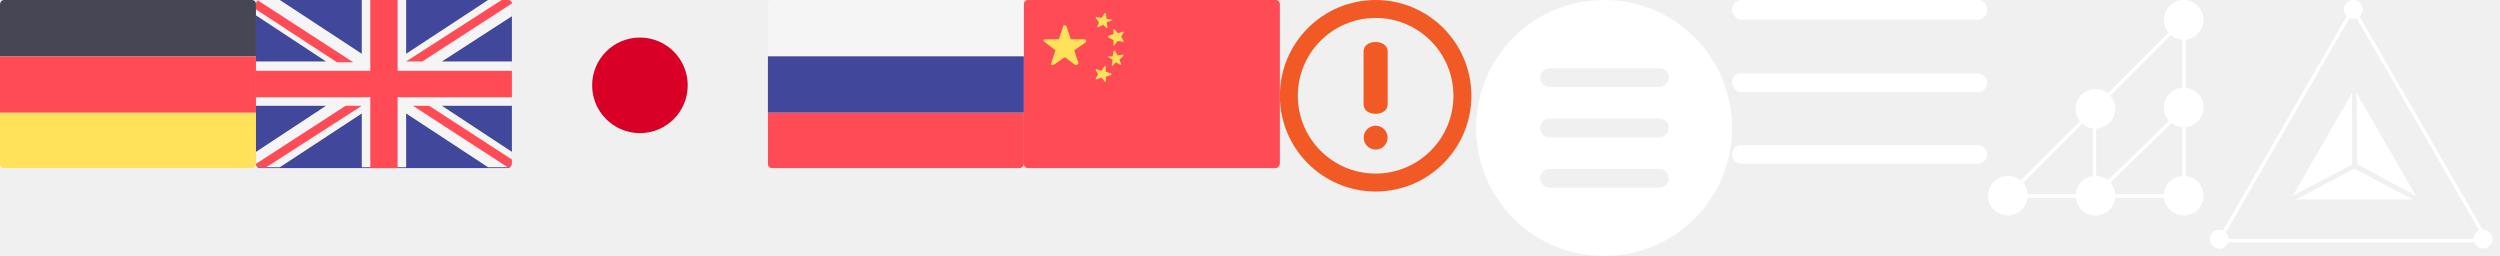
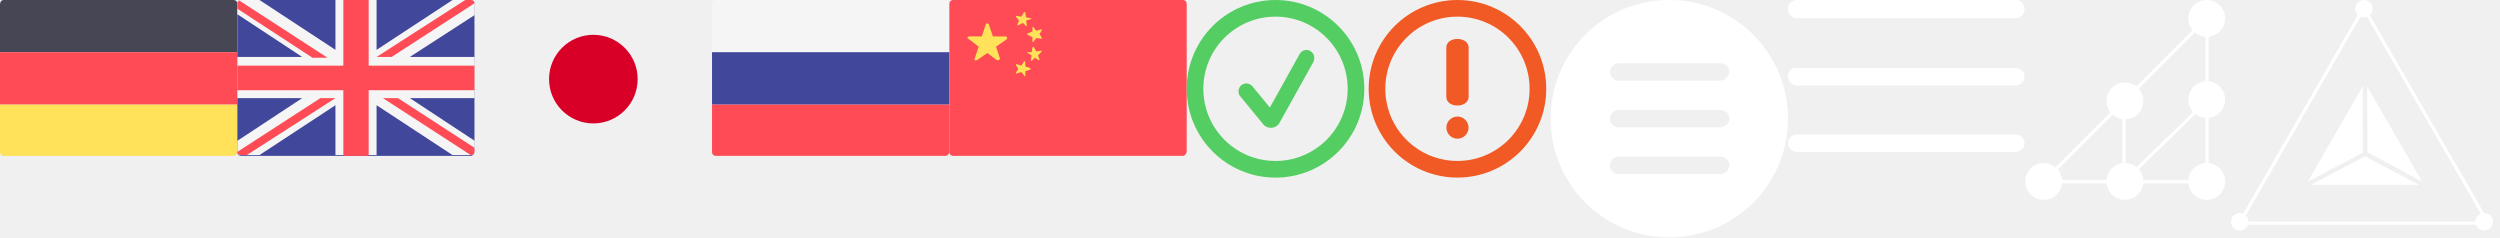
- <svg xmlns="http://www.w3.org/2000/svg" width="293" height="30" viewBox="0 0 293 30">
+ <svg xmlns="http://www.w3.org/2000/svg" width="316" height="30" viewBox="0 0 316 30">
  <svg id="flag-de" viewBox="0 0 30 19.7" width="30" height="19.7">
    <style>.ast0{fill:#464655}.ast1{fill:#ffe15a}.ast2{fill:#ff4b55}</style>
    <path class="ast0" d="M30 6.6H0v-6C0 .2.2 0 .5 0h29c.3 0 .5.2.5.5v6.1z" />
    <path class="ast1" d="M29.5 19.7H.5c-.3 0-.5-.2-.5-.5v-6h30v6c0 .2-.2.5-.5.5z" />
    <path class="ast2" d="M0 6.6h30v6.6H0z" />
  </svg>
  <svg id="flag-en" viewBox="0 0 30 19.7" width="30" height="19.7" x="30">
    <style>.bst0{fill:#41479b}.bst1{fill:#f5f5f5}.bst2{fill:#ff4b55}</style>
    <path class="bst0" d="M29.5 19.7H.5c-.3 0-.5-.2-.5-.5V.5C0 .2.2 0 .5 0h29c.3 0 .5.2.5.5v18.6c0 .3-.2.6-.5.6z" />
    <path class="bst1" d="M30 .5c0-.3-.2-.5-.5-.5h-2.3l-9.6 6.3V0h-5.2v6.3L2.8 0H.5C.2 0 0 .2 0 .5v1.3l8.2 5.4H0v5.2h8.2L0 17.8v1.3c0 .3.2.5.5.5h2.3l9.6-6.3v6.3h5.2v-6.3l9.6 6.3h2.3c.3 0 .5-.2.5-.5v-1.3l-8.2-5.4H30V7.2h-8.2L30 1.9V.5z" />
    <path class="bst2" d="M30 8.3H16.6V0h-3.2v8.3H0v3.1h13.4v8.3h3.2v-8.3H30z" />
    <path class="bst2" d="M10.5 12.4L0 19.2c0 .2.2.4.5.4h.7l11.2-7.2h-1.9zm9.8 0h-1.9l11.1 7.2c.3 0 .5-.2.5-.5v-.4l-9.7-6.3zM0 1.1l9.5 6.2h1.9L.3.1C.1.1 0 .3 0 .5v.6zm19.5 6.1L30 .4c0-.2-.2-.4-.5-.4h-.7L17.6 7.2h1.9z" />
  </svg>
  <svg id="flag-jp" viewBox="0 0 30 20" width="30" height="20" x="60">
    <style>.cst0{fill:#f0f0f0}.cst1{fill:#d80027}</style>
    <path class="cst0" d="M0 0h30v20H0z" />
    <circle class="cst1" cx="15" cy="10" r="5.6" />
  </svg>
  <svg id="flag-ru" viewBox="0 0 30 19.7" width="30" height="19.7" x="90">
    <style>.dst0{fill:#f5f5f5}.dst1{fill:#ff4b55}.dst2{fill:#41479b}</style>
    <path class="dst0" d="M30 6.6H0v-6C0 .2.2 0 .5 0h29c.3 0 .5.2.5.5v6.1z" />
    <path class="dst1" d="M29.5 19.7H.5c-.3 0-.5-.2-.5-.5v-6h30v6c0 .2-.2.5-.5.5z" />
    <path class="dst2" d="M0 6.6h30v6.6H0z" />
  </svg>
  <svg id="flag-zh" viewBox="0 0 30 19.7" width="30" height="19.7" x="120">
    <style>.est0{fill:#ff4b55}.est1{fill:#ffe15a}</style>
    <path class="est0" d="M29.5 19.7H.5c-.3 0-.5-.2-.5-.5V.5C0 .2.2 0 .5 0h29c.3 0 .5.2.5.5v18.6c0 .3-.2.6-.5.6z" />
    <path class="est1" d="M5 3.1l.5 1.5h1.6c.2 0 .3.3.1.4l-1.3.9.5 1.5c0 .1-.2.3-.4.2l-1.2-.9-1.3.9c-.2.1-.4 0-.3-.2l.5-1.5-1.3-1c-.2-.1-.1-.3.1-.3h1.6l.5-1.5c0-.2.3-.2.4 0zm5.6.3l.4.5.6-.2c.1 0 .1.1.1.1l-.3.5.3.5c0 .1 0 .1-.1.1l-.6-.1-.4.5c0 .1-.1 0-.1 0v-.6l-.6-.3c-.1 0-.1-.1 0-.2l.6-.2v-.6h.1zM8.5 2l.6.1.3-.5c0-.1.1-.1.2 0l.1.6.6.1c.1 0 .1.1 0 .1l-.6.2.1.6c0 .1-.1.1-.1.1l-.4-.4-.6.3c-.1 0-.1 0-.1-.1l.2-.5-.4-.5s0-.1.1-.1zm.9 5.8l-.3.5-.6-.2c-.1 0-.1.1-.1.1l.3.5-.3.5c0 .1 0 .1.1.1l.6-.2.4.5c0 .1.1 0 .1 0V9l.6-.2c.1 0 .1-.1 0-.2l-.6-.2v-.6s-.1-.1-.2 0zm2.2-1.4l-.6.1-.3-.5c0-.1-.1-.1-.2 0l-.1.6h-.5c-.1 0-.1.1 0 .1l.5.3-.1.6c0 .1.1.1.1.1l.4-.4.5.3c.1 0 .1 0 .1-.1l-.2-.5.4-.4c.1-.1.1-.2 0-.2z" />
  </svg>
-   <svg width="22.446" height="22.446" viewBox="0 0 22.446 22.446" id="i-error" x="150">
+   <svg width="22.45" height="22.451" viewBox="0 0 22.45 22.451" id="i-checked" x="150">
+     <path data-name="Path 1166" d="M11.225 0A11.225 11.225 0 1 0 22.45 11.225 11.225 11.225 0 0 0 11.225 0zm0 20.346a9.121 9.121 0 1 1 9.12-9.121 9.12 9.12 0 0 1-9.12 9.121zm4.412-13.9a.977.977 0 0 0-1.361.379l-3.764 6.765-2.1-2.552a1.055 1.055 0 0 0-1.36-.379 1.038 1.038 0 0 0-.366 1.413l2.917 3.551a1.231 1.231 0 0 0 .728.5h.027a1.273 1.273 0 0 0 1.32-.507l4.32-7.76a1.057 1.057 0 0 0-.361-1.406z" fill="#54ce63" />
+   </svg>
+   <svg width="22.446" height="22.446" viewBox="0 0 22.446 22.446" id="i-error" x="173">
    <path data-name="Path 1165" d="M11.223 0a11.223 11.223 0 1 0 11.223 11.223A11.223 11.223 0 0 0 11.223 0zm0 20.342a9.119 9.119 0 1 1 9.119-9.119 9.118 9.118 0 0 1-9.119 9.119zm0-15.42c-.8 0-1.412.419-1.412 1.1v6.215c0 .678.608 1.1 1.412 1.1.784 0 1.412-.436 1.412-1.1V6.019c.001-.661-.627-1.097-1.411-1.097zm0 9.808a1.4 1.4 0 1 0 1.4 1.4 1.4 1.4 0 0 0-1.399-1.4z" fill="#f15a24" />
  </svg>
-   <svg id="i-menu-dark" viewBox="0 0 30 30" width="30" height="30" x="173">
-     <style>.gst0{fill:#fff}</style>
-     <path class="gst0" d="M15 0C6.7 0 0 6.7 0 15s6.7 15 15 15 15-6.7 15-15S23.3 0 15 0zm6.4 22H8.6c-.6 0-1.1-.5-1.1-1.1s.5-1.1 1.1-1.1h12.9c.6 0 1.1.5 1.1 1.1S22 22 21.4 22zm0-5.9H8.6c-.6 0-1.1-.5-1.1-1.1s.5-1.1 1.1-1.1h12.9c.6 0 1.1.5 1.1 1.1s-.6 1.1-1.2 1.1zm0-5.9H8.6c-.6 0-1.1-.5-1.1-1.1C7.5 8.5 8 8 8.6 8h12.9c.6 0 1.1.5 1.1 1.1-.1.6-.6 1.1-1.2 1.1z" />
+   <svg id="i-menu-dark" viewBox="0 0 30 30" width="30" height="30" x="196">
+     <style>.hst0{fill:#fff}</style>
+     <path class="hst0" d="M15 0C6.7 0 0 6.7 0 15s6.7 15 15 15 15-6.7 15-15S23.3 0 15 0zm6.4 22H8.6c-.6 0-1.1-.5-1.1-1.1s.5-1.1 1.1-1.1h12.9c.6 0 1.1.5 1.1 1.1S22 22 21.4 22zm0-5.9H8.6c-.6 0-1.1-.5-1.1-1.1s.5-1.1 1.1-1.1h12.9c.6 0 1.1.5 1.1 1.1s-.6 1.1-1.2 1.1zm0-5.9H8.6c-.6 0-1.1-.5-1.1-1.1C7.5 8.5 8 8 8.6 8h12.9c.6 0 1.1.5 1.1 1.1-.1.6-.6 1.1-1.2 1.1z" />
  </svg>
-   <svg id="i-menu-light" viewBox="0 0 30 19.2" width="30" height="19.2" x="203">
-     <style>.hst0{fill:#fff}</style>
-     <path class="hst0" d="M1.1 2.3h27.7c.6 0 1.1-.5 1.1-1.1s-.4-1.2-1-1.2H1.1C.5 0 0 .5 0 1.1s.5 1.2 1.1 1.2zm0 8.5h27.7c.6 0 1.1-.5 1.1-1.1s-.5-1.1-1.1-1.1H1.1C.5 8.5 0 9 0 9.6s.5 1.2 1.1 1.2zm0 8.4h27.7c.6 0 1.1-.5 1.1-1.1 0-.6-.5-1.1-1.1-1.1H1.1c-.6 0-1.1.5-1.1 1.1 0 .6.5 1.1 1.1 1.1z" />
+   <svg id="i-menu-light" viewBox="0 0 30 19.2" width="30" height="19.2" x="226">
+     <style>.ist0{fill:#fff}</style>
+     <path class="ist0" d="M1.1 2.3h27.7c.6 0 1.1-.5 1.1-1.1s-.4-1.2-1-1.2H1.1C.5 0 0 .5 0 1.1s.5 1.2 1.1 1.2zm0 8.5h27.7c.6 0 1.1-.5 1.1-1.1s-.5-1.1-1.1-1.1H1.1C.5 8.5 0 9 0 9.6s.5 1.2 1.1 1.2zm0 8.4h27.7c.6 0 1.1-.5 1.1-1.1 0-.6-.5-1.1-1.1-1.1H1.1c-.6 0-1.1.5-1.1 1.1 0 .6.5 1.1 1.1 1.1z" />
  </svg>
-   <svg width="25.257" height="25.257" viewBox="0 0 25.257 25.257" id="logo-aira" x="233">
+   <svg width="25.257" height="25.257" viewBox="0 0 25.257 25.257" id="logo-aira" x="256">
    <g data-name="Group 1349">
      <path data-name="Rectangle 764" fill="#fff" d="M12.268 12.749h.401v10.183h-.401z" />
    </g>
    <g data-name="Group 1350">
      <path data-name="Rectangle 765" fill="#fff" d="M22.771 2.325h.401v20.687h-.401z" />
    </g>
    <g data-name="Group 1351">
      <path data-name="Rectangle 766" fill="#fff" d="M2.14 22.833L22.778 2.195l.283.284L2.424 23.117z" />
    </g>
    <g data-name="Group 1352">
      <path data-name="Rectangle 767" fill="#fff" d="M2.325 22.771h20.687v.401H2.325z" />
    </g>
    <g data-name="Group 1353">
      <path data-name="Rectangle 768" fill="#fff" d="M12.332 22.792l10.46-10.176.28.288-10.46 10.175z" />
    </g>
    <g data-name="Group 1358">
      <circle data-name="Ellipse 249" cx="2.325" cy="2.325" r="2.325" fill="#fff" transform="translate(20.606 20.606)" />
    </g>
    <g data-name="Group 1359">
      <circle data-name="Ellipse 250" cx="2.325" cy="2.325" r="2.325" fill="#fff" transform="translate(20.606)" />
    </g>
    <g data-name="Group 1360">
      <circle data-name="Ellipse 251" cx="2.325" cy="2.325" r="2.325" fill="#fff" transform="translate(20.606 10.263)" />
    </g>
    <g data-name="Group 1361">
      <circle data-name="Ellipse 252" cx="2.325" cy="2.325" r="2.325" fill="#fff" transform="translate(0 20.606)" />
    </g>
    <g data-name="Group 1362">
      <circle data-name="Ellipse 253" cx="2.325" cy="2.325" r="2.325" fill="#fff" transform="translate(10.263 20.606)" />
    </g>
    <g data-name="Group 1363">
      <circle data-name="Ellipse 254" cx="2.325" cy="2.325" r="2.325" fill="#fff" transform="translate(10.263 10.423)" />
    </g>
  </svg>
-   <svg width="33.481" height="29.491" viewBox="0 0 33.481 29.491" id="logo-robonomics" x="259">
+   <svg width="33.481" height="29.491" viewBox="0 0 33.481 29.491" id="logo-robonomics" x="282">
    <g data-name="3_Robonomics_logo_white">
      <g data-name="Group 2881">
        <path data-name="Path 1161" d="M16.778 1.003l-15.7 27.2h31.411z" fill="none" stroke="#fff" stroke-miterlimit="10" stroke-width=".4" />
        <circle data-name="Ellipse 281" cx="1.107" cy="1.107" r="1.107" transform="rotate(-25.517 75.973 -53.666)" fill="#fff" />
        <circle data-name="Ellipse 282" cx="1.107" cy="1.107" r="1.107" transform="translate(15.694)" fill="#fff" />
        <circle data-name="Ellipse 283" cx="1.107" cy="1.107" r="1.107" transform="translate(0 26.922)" fill="#fff" />
      </g>
      <g data-name="Group 2882" fill="#fff">
        <path data-name="Path 1162" d="M10.084 23.37h13.679l-6.839-3.609z" />
        <path data-name="Path 1163" d="M16.654 10.907L9.696 22.963l6.972-3.67z" />
        <path data-name="Path 1164" d="M24.145 22.949l-6.943-12.028.057 8.325z" />
      </g>
    </g>
  </svg>
</svg>
